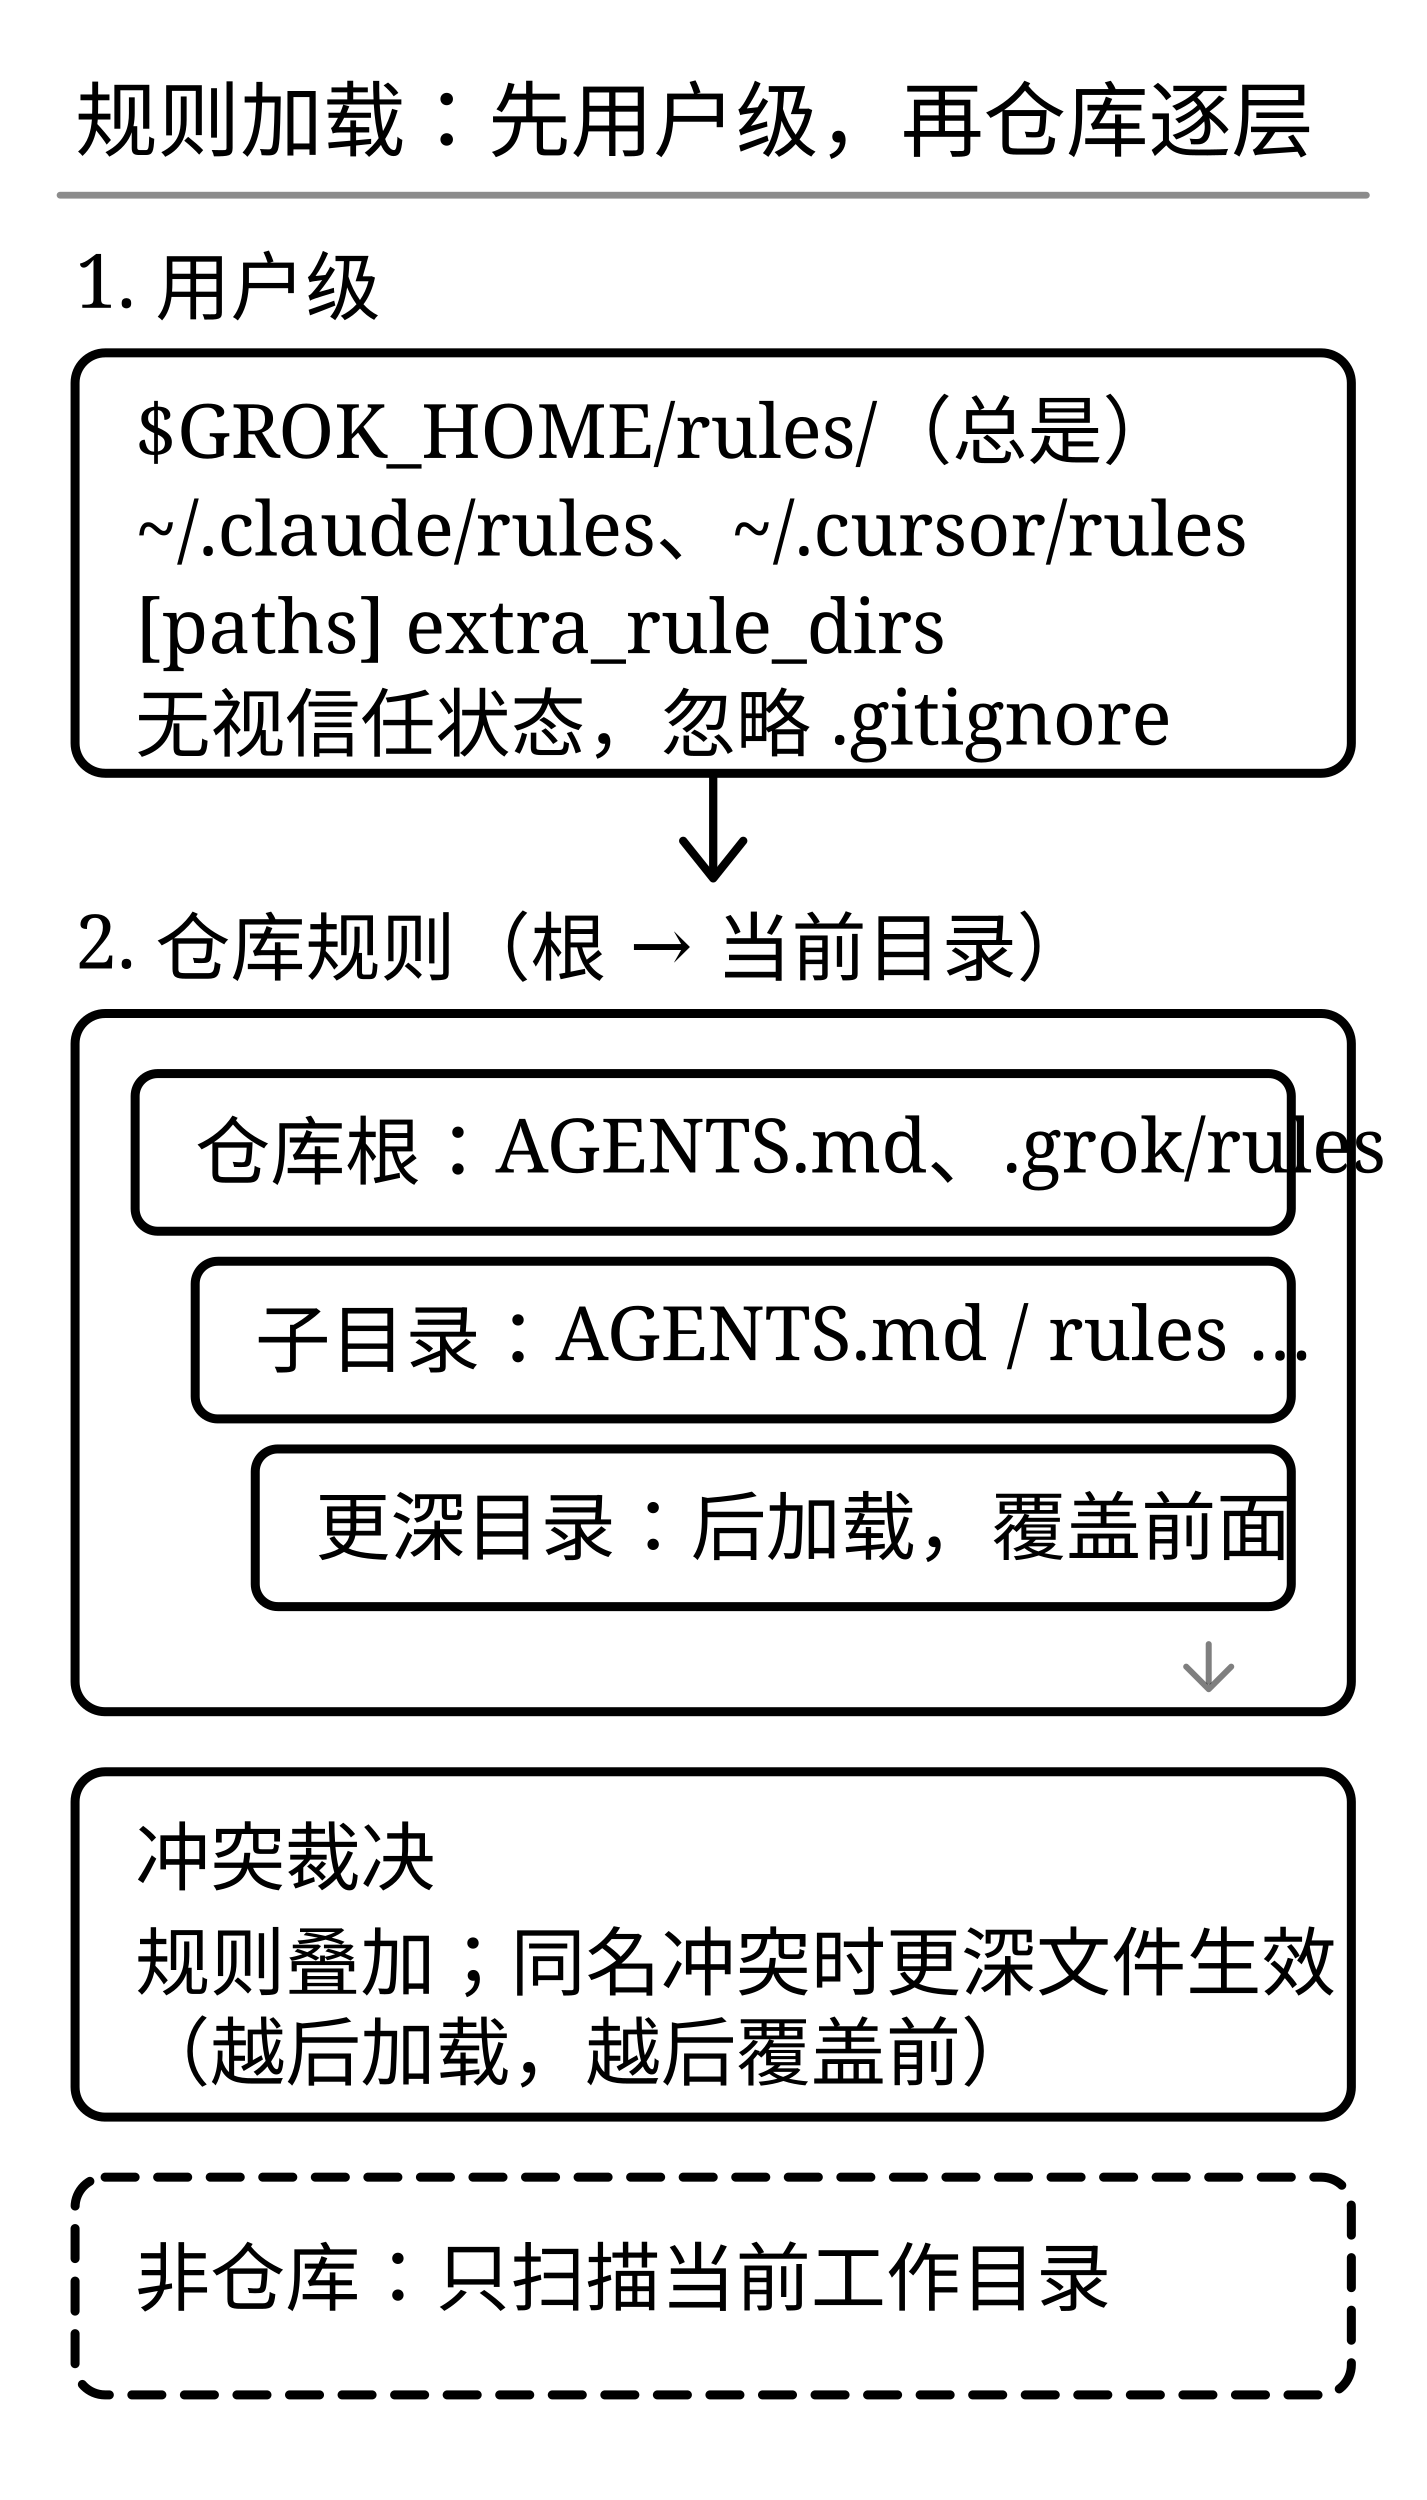
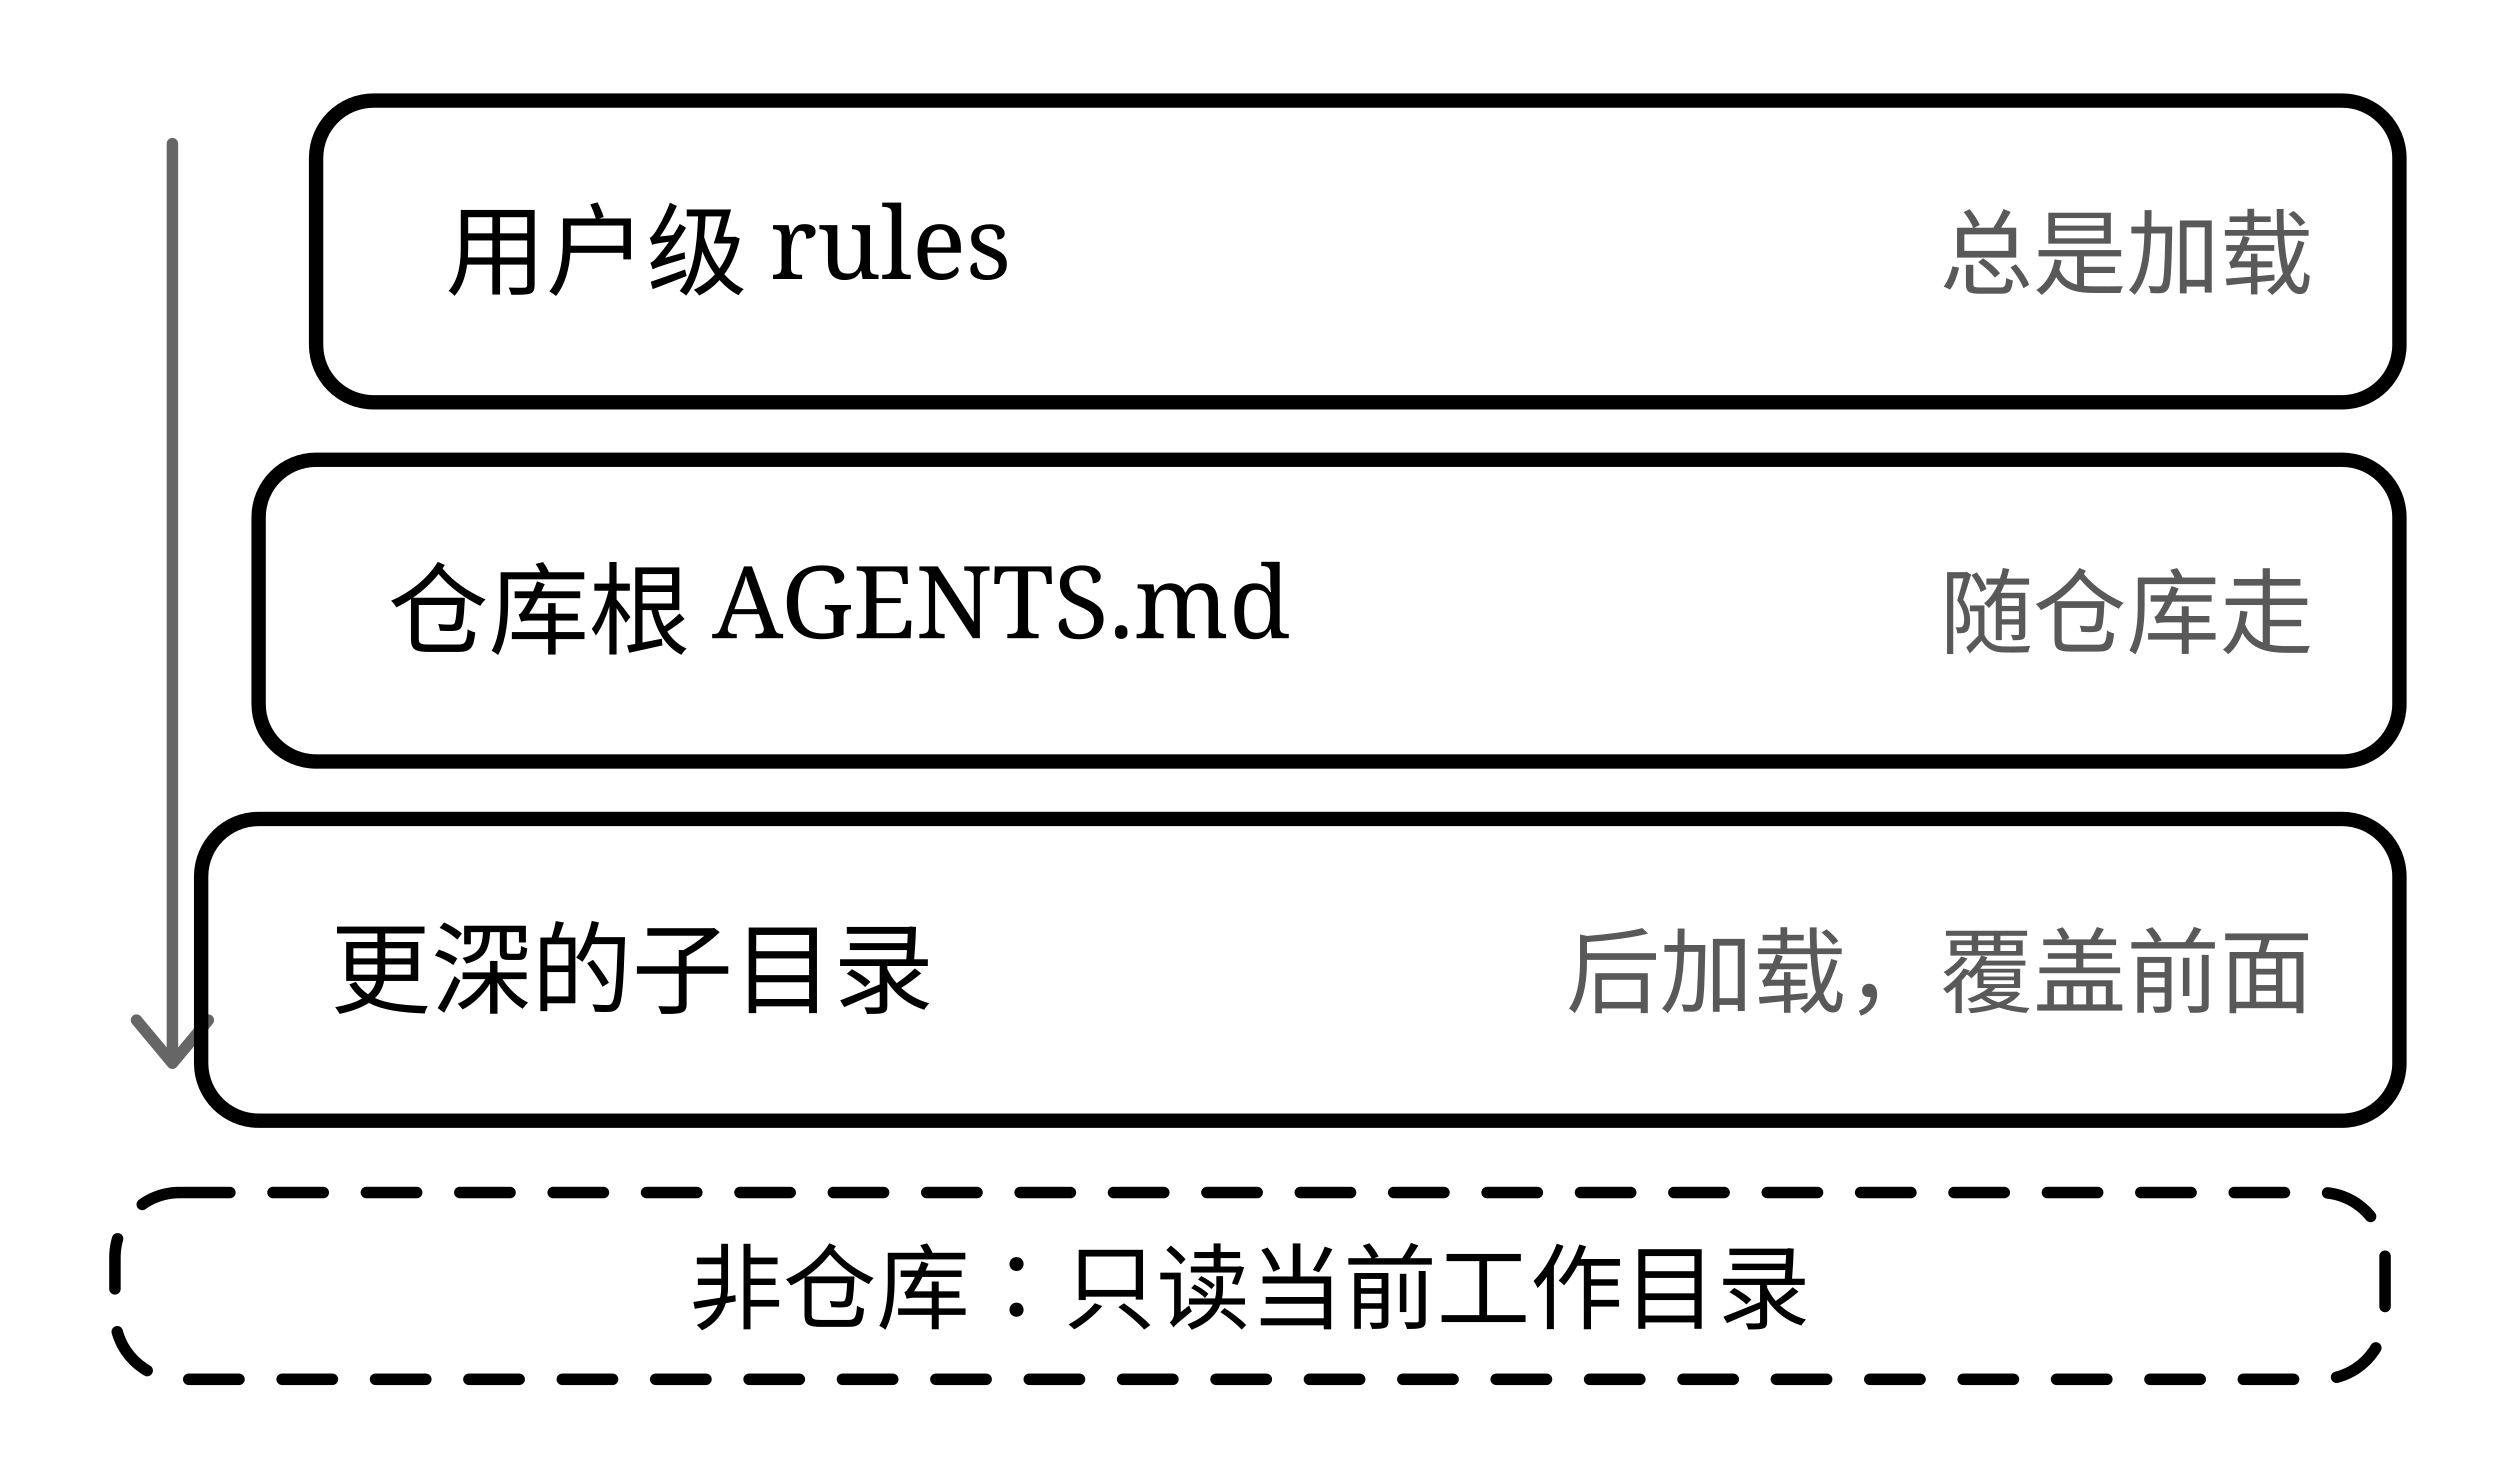
- <svg xmlns="http://www.w3.org/2000/svg" viewBox="0 0 380 666" width="100%" height="auto" fill="none" stroke="currentColor" stroke-width="2.4" stroke-linecap="round" stroke-linejoin="round">
+ <svg xmlns="http://www.w3.org/2000/svg" viewBox="0 4 348 206" width="100%" height="auto" fill="none" stroke="currentColor" stroke-width="2" stroke-linecap="round" stroke-linejoin="round">
+   <path d="M24 24v128m-5-6 5 6 5-6" stroke-width="1.6" opacity=".6" />
+   <rect x="44" y="18" width="290" height="42" rx="8" />
+   <rect x="36" y="68" width="298" height="42" rx="8" />
+   <rect x="28" y="118" width="306" height="42" rx="8" />
  <g font-family="serif" fill="currentColor" stroke="none">
-     <text x="20" y="40" font-size="22">规则加载：先用户级，再仓库逐层</text>
-     <path d="M16 52h348" fill="none" stroke="currentColor" stroke-width="1.8" opacity=".45" />
-     <text x="20" y="82" font-size="20">1. 用户级</text>
-     <rect x="20" y="94" width="340" height="112" rx="8" fill="none" stroke="currentColor" />
-     <text x="36" y="122" font-size="20">$GROK_HOME/rules/（总是）</text>
-     <text x="36" y="148" font-size="20">~/.claude/rules、~/.cursor/rules</text>
-     <text x="36" y="174" font-size="20">[paths] extra_rule_dirs</text>
-     <text x="36" y="200" font-size="20">无视信任状态，忽略 .gitignore</text>
-     <path d="M190 206v26" fill="none" stroke="currentColor" stroke-width="2.2" />
-     <path d="m182 224 8 10 8-10" fill="none" stroke="currentColor" stroke-width="2.2" />
-     <text x="20" y="258" font-size="20">2. 仓库规则（根 → 当前目录）</text>
-     <rect x="20" y="270" width="340" height="186" rx="8" fill="none" stroke="currentColor" />
-     <rect x="36" y="286" width="308" height="42" rx="6" fill="none" stroke="currentColor" />
-     <text x="52" y="314" font-size="20">仓库根：AGENTS.md、.grok/rules</text>
-     <rect x="52" y="336" width="292" height="42" rx="6" fill="none" stroke="currentColor" />
-     <text x="68" y="364" font-size="20">子目录：AGENTS.md / rules …</text>
-     <rect x="68" y="386" width="276" height="42" rx="6" fill="none" stroke="currentColor" />
-     <text x="84" y="414" font-size="20">更深目录：后加载，覆盖前面</text>
-     <path d="M322 438v10" fill="none" stroke="currentColor" stroke-width="1.6" opacity=".5" />
-     <path d="m316 444 6 6 6-6" fill="none" stroke="currentColor" stroke-width="1.6" opacity=".5" />
-     <rect x="20" y="472" width="340" height="92" rx="8" fill="none" stroke="currentColor" />
-     <text x="36" y="502" font-size="20">冲突裁决</text>
-     <text x="36" y="530" font-size="20">规则叠加；同名冲突时更深文件生效</text>
-     <text x="36" y="554" font-size="20">（越后加载，越后覆盖前）</text>
-     <rect x="20" y="580" width="340" height="58" rx="8" fill="none" stroke="currentColor" stroke-dasharray="8 6" />
-     <text x="36" y="614" font-size="20">非仓库：只扫描当前工作目录</text>
+     <text x="62" y="44" font-size="14">用户级 rules</text>
+     <text x="54" y="94" font-size="14">仓库根 AGENTS.md</text>
+     <text x="46" y="144" font-size="14">更深的子目录</text>
+   </g>
+   <g font-family="serif" fill="currentColor" stroke="none" text-anchor="end" font-size="13" opacity=".65">
+     <text x="322" y="44">总是加载</text>
+     <text x="322" y="94">随仓库走</text>
+     <text x="322" y="144">后加载，覆盖前面</text>
+   </g>
+   <rect x="16" y="170" width="316" height="26" rx="9" stroke-width="1.6" stroke-dasharray="7 6" />
+   <g font-family="serif" fill="currentColor" stroke="none" text-anchor="middle">
+     <text x="174" y="188" font-size="13">非仓库：只读当前工作目录</text>
  </g>
</svg>
